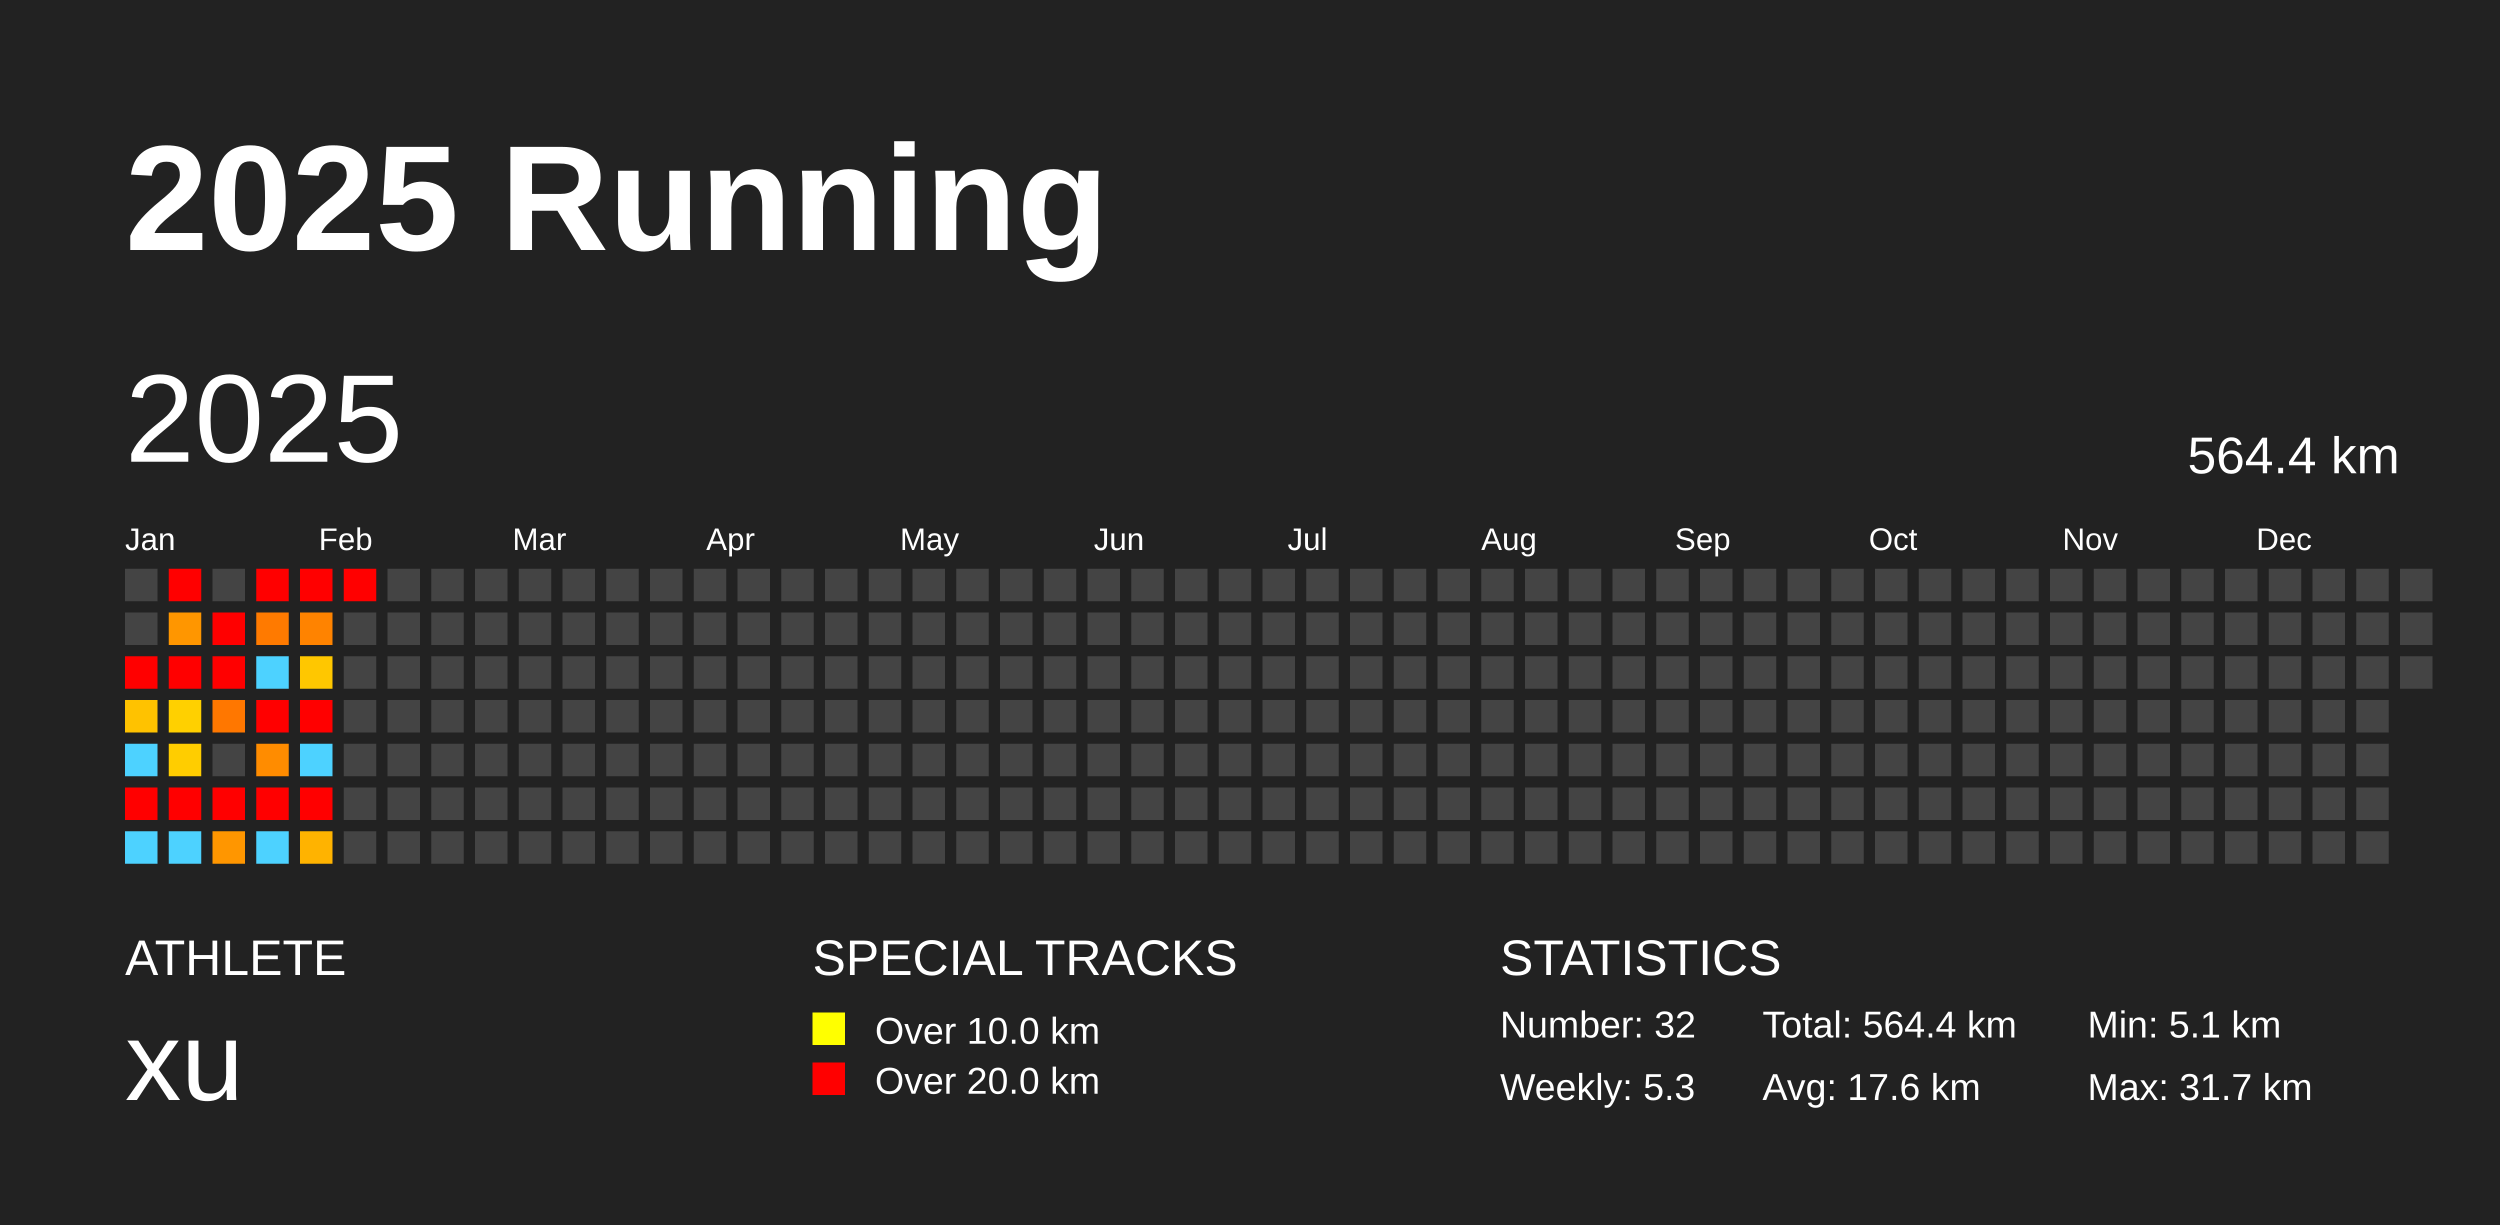
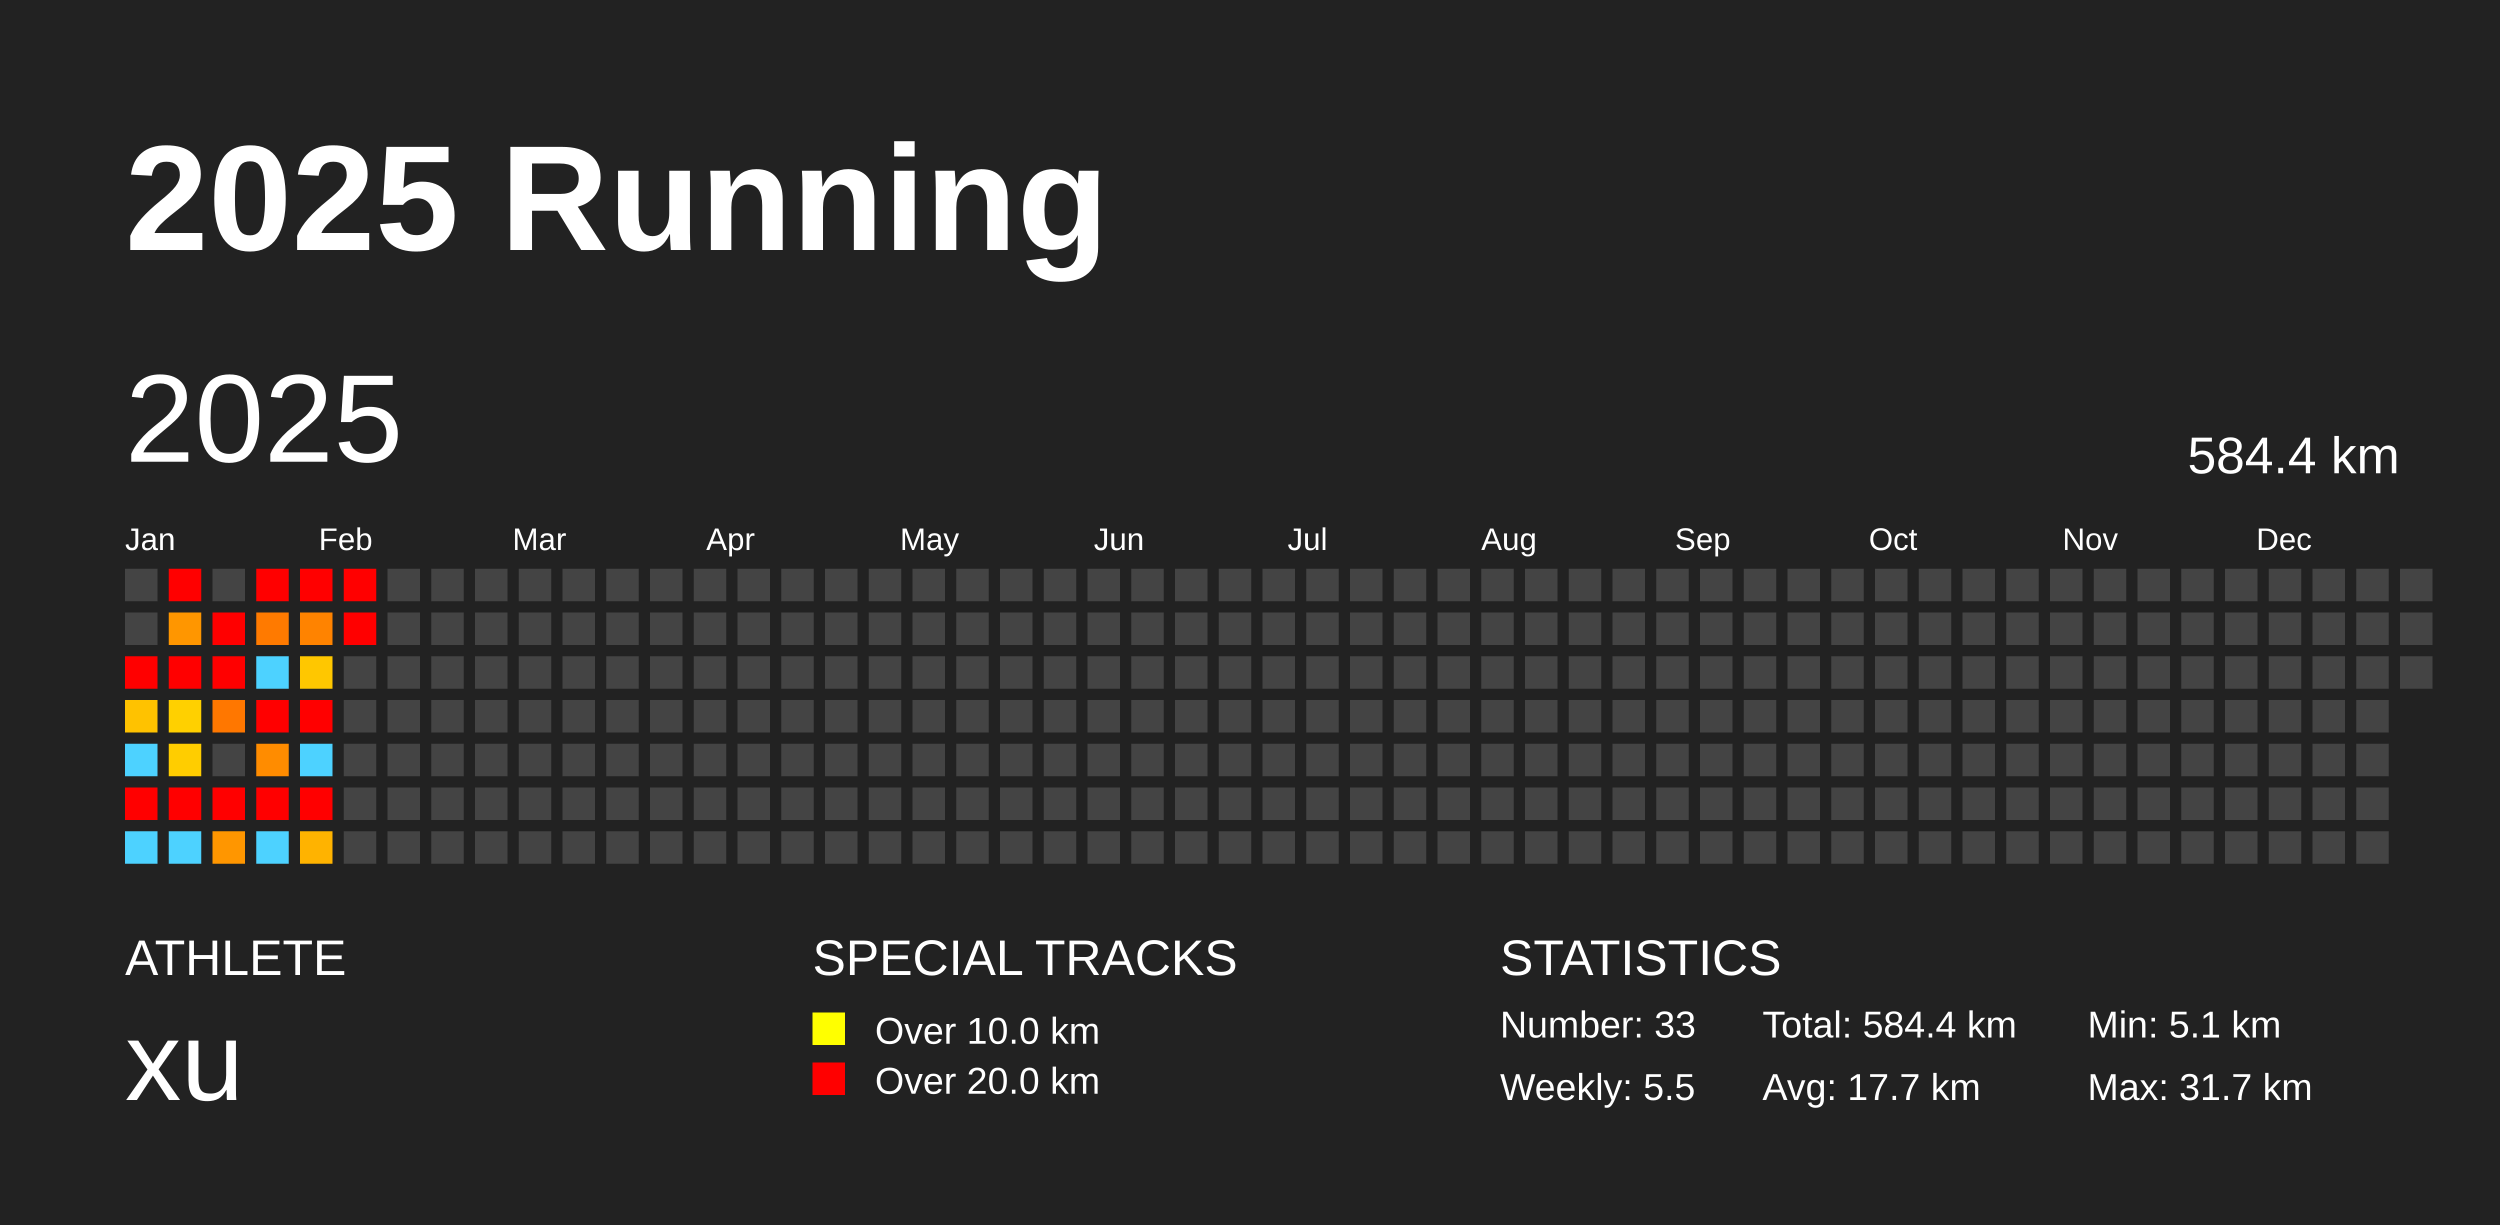
<svg xmlns="http://www.w3.org/2000/svg" baseProfile="full" height="98mm" version="1.1" viewBox="0,0,200,98" width="200mm">
  <defs />
  <rect fill="#222222" height="98" width="200" x="0" y="0" />
  <text fill="#FFFFFF" style="font-size:12px; font-family:Arial; font-weight:bold;" x="10" y="20">2025 Running</text>
  <text fill="#FFFFFF" style="font-size:4px; font-family:Arial" x="10" y="78">ATHLETE</text>
  <text fill="#FFFFFF" style="font-size:9px; font-family:Arial" x="10" y="88">xu</text>
  <text fill="#FFFFFF" style="font-size:4px; font-family:Arial" x="65" y="78">SPECIAL TRACKS</text>
  <rect fill="yellow" height="2.6" width="2.6" x="65" y="81" />
  <text fill="#FFFFFF" style="font-size:3px; font-family:Arial" x="70" y="83.5">Over 10.0 km</text>
  <rect fill="red" height="2.6" width="2.6" x="65" y="85" />
  <text fill="#FFFFFF" style="font-size:3px; font-family:Arial" x="70" y="87.5">Over 20.0 km</text>
  <text fill="#FFFFFF" style="font-size:4px; font-family:Arial" x="120" y="78">STATISTICS</text>
-   <text fill="#FFFFFF" style="font-size:3px; font-family:Arial" x="120" y="83">Number: 32</text>
-   <text fill="#FFFFFF" style="font-size:3px; font-family:Arial" x="120" y="88">Weekly: 5.3</text>
-   <text fill="#FFFFFF" style="font-size:3px; font-family:Arial" x="141" y="83">Total: 564.4 km</text>
-   <text fill="#FFFFFF" style="font-size:3px; font-family:Arial" x="141" y="88">Avg: 17.6 km</text>
+   <text fill="#FFFFFF" style="font-size:3px; font-family:Arial" x="120" y="83">Number: 33</text>
+   <text fill="#FFFFFF" style="font-size:3px; font-family:Arial" x="120" y="88">Weekly: 5.5</text>
+   <text fill="#FFFFFF" style="font-size:3px; font-family:Arial" x="141" y="83">Total: 584.4 km</text>
+   <text fill="#FFFFFF" style="font-size:3px; font-family:Arial" x="141" y="88">Avg: 17.7 km</text>
  <text fill="#FFFFFF" style="font-size:3px; font-family:Arial" x="167" y="83">Min: 5.1 km</text>
  <text fill="#FFFFFF" style="font-size:3px; font-family:Arial" x="167" y="88">Max: 31.7 km</text>
  <text dominant-baseline="hanging" fill="#FFFFFF" style="font-size:10.0px; font-family:Arial;" x="10" y="30">2025</text>
-   <text dominant-baseline="hanging" fill="#FFFFFF" style="font-size:4.125px; font-family:Arial;" x="175" y="35">564.4 km</text>
+   <text dominant-baseline="hanging" fill="#FFFFFF" style="font-size:4.125px; font-family:Arial;" x="175" y="35">584.4 km</text>
  <text fill="#FFFFFF" style="font-size:2.5px; font-family:Arial" x="10.0" y="44">Jan</text>
  <text fill="#FFFFFF" style="font-size:2.5px; font-family:Arial" x="25.5" y="44">Feb</text>
  <text fill="#FFFFFF" style="font-size:2.5px; font-family:Arial" x="41.0" y="44">Mar</text>
  <text fill="#FFFFFF" style="font-size:2.5px; font-family:Arial" x="56.5" y="44">Apr</text>
  <text fill="#FFFFFF" style="font-size:2.5px; font-family:Arial" x="72.0" y="44">May</text>
  <text fill="#FFFFFF" style="font-size:2.5px; font-family:Arial" x="87.5" y="44">Jun</text>
  <text fill="#FFFFFF" style="font-size:2.5px; font-family:Arial" x="103.0" y="44">Jul</text>
  <text fill="#FFFFFF" style="font-size:2.5px; font-family:Arial" x="118.5" y="44">Aug</text>
  <text fill="#FFFFFF" style="font-size:2.5px; font-family:Arial" x="134.0" y="44">Sep</text>
  <text fill="#FFFFFF" style="font-size:2.5px; font-family:Arial" x="149.5" y="44">Oct</text>
  <text fill="#FFFFFF" style="font-size:2.5px; font-family:Arial" x="165.0" y="44">Nov</text>
  <text fill="#FFFFFF" style="font-size:2.5px; font-family:Arial" x="180.5" y="44">Dec</text>
  <rect fill="#444444" height="2.6" width="2.6" x="10.0" y="45.5" />
  <rect fill="#444444" height="2.6" width="2.6" x="10.0" y="49.0" />
  <rect fill="red" height="2.6" width="2.6" x="10.0" y="52.5" />
  <rect fill="#ffc200" height="2.6" width="2.6" x="10.0" y="56.0" />
  <rect fill="#4dd2ff" height="2.6" width="2.6" x="10.0" y="59.5" />
  <rect fill="red" height="2.6" width="2.6" x="10.0" y="63.0" />
  <rect fill="#4dd2ff" height="2.6" width="2.6" x="10.0" y="66.5" />
  <rect fill="red" height="2.6" width="2.6" x="13.5" y="45.5" />
  <rect fill="#ff9600" height="2.6" width="2.6" x="13.5" y="49.0" />
  <rect fill="red" height="2.6" width="2.6" x="13.5" y="52.5" />
  <rect fill="#ffd000" height="2.6" width="2.6" x="13.5" y="56.0" />
  <rect fill="#ffcd00" height="2.6" width="2.6" x="13.5" y="59.5" />
  <rect fill="red" height="2.6" width="2.6" x="13.5" y="63.0" />
  <rect fill="#4dd2ff" height="2.6" width="2.6" x="13.5" y="66.5" />
  <rect fill="#444444" height="2.6" width="2.6" x="17.0" y="45.5" />
  <rect fill="red" height="2.6" width="2.6" x="17.0" y="49.0" />
  <rect fill="red" height="2.6" width="2.6" x="17.0" y="52.5" />
  <rect fill="#ff7700" height="2.6" width="2.6" x="17.0" y="56.0" />
  <rect fill="#444444" height="2.6" width="2.6" x="17.0" y="59.5" />
  <rect fill="red" height="2.6" width="2.6" x="17.0" y="63.0" />
  <rect fill="#ff9600" height="2.6" width="2.6" x="17.0" y="66.5" />
  <rect fill="red" height="2.6" width="2.6" x="20.5" y="45.5" />
  <rect fill="#ff7a00" height="2.6" width="2.6" x="20.5" y="49.0" />
  <rect fill="#4dd2ff" height="2.6" width="2.6" x="20.5" y="52.5" />
  <rect fill="red" height="2.6" width="2.6" x="20.5" y="56.0" />
  <rect fill="#ff8c00" height="2.6" width="2.6" x="20.5" y="59.5" />
  <rect fill="red" height="2.6" width="2.6" x="20.5" y="63.0" />
  <rect fill="#4dd2ff" height="2.6" width="2.6" x="20.5" y="66.5" />
  <rect fill="red" height="2.6" width="2.6" x="24.0" y="45.5" />
  <rect fill="#ff8300" height="2.6" width="2.6" x="24.0" y="49.0" />
  <rect fill="#ffc700" height="2.6" width="2.6" x="24.0" y="52.5" />
  <rect fill="red" height="2.6" width="2.6" x="24.0" y="56.0" />
  <rect fill="#4dd2ff" height="2.6" width="2.6" x="24.0" y="59.5" />
  <rect fill="red" height="2.6" width="2.6" x="24.0" y="63.0" />
  <rect fill="#ffb300" height="2.6" width="2.6" x="24.0" y="66.5" />
  <rect fill="red" height="2.6" width="2.6" x="27.5" y="45.5" />
-   <rect fill="#444444" height="2.6" width="2.6" x="27.5" y="49.0" />
+   <rect fill="red" height="2.6" width="2.6" x="27.5" y="49.0" />
  <rect fill="#444444" height="2.6" width="2.6" x="27.5" y="52.5" />
  <rect fill="#444444" height="2.6" width="2.6" x="27.5" y="56.0" />
  <rect fill="#444444" height="2.6" width="2.6" x="27.5" y="59.5" />
  <rect fill="#444444" height="2.6" width="2.6" x="27.5" y="63.0" />
  <rect fill="#444444" height="2.6" width="2.6" x="27.5" y="66.5" />
  <rect fill="#444444" height="2.6" width="2.6" x="31.0" y="45.5" />
  <rect fill="#444444" height="2.6" width="2.6" x="31.0" y="49.0" />
  <rect fill="#444444" height="2.6" width="2.6" x="31.0" y="52.5" />
  <rect fill="#444444" height="2.6" width="2.6" x="31.0" y="56.0" />
  <rect fill="#444444" height="2.6" width="2.6" x="31.0" y="59.5" />
  <rect fill="#444444" height="2.6" width="2.6" x="31.0" y="63.0" />
  <rect fill="#444444" height="2.6" width="2.6" x="31.0" y="66.5" />
  <rect fill="#444444" height="2.6" width="2.6" x="34.5" y="45.5" />
  <rect fill="#444444" height="2.6" width="2.6" x="34.5" y="49.0" />
  <rect fill="#444444" height="2.6" width="2.6" x="34.5" y="52.5" />
  <rect fill="#444444" height="2.6" width="2.6" x="34.5" y="56.0" />
  <rect fill="#444444" height="2.6" width="2.6" x="34.5" y="59.5" />
  <rect fill="#444444" height="2.6" width="2.6" x="34.5" y="63.0" />
  <rect fill="#444444" height="2.6" width="2.6" x="34.5" y="66.5" />
  <rect fill="#444444" height="2.6" width="2.6" x="38.0" y="45.5" />
  <rect fill="#444444" height="2.6" width="2.6" x="38.0" y="49.0" />
  <rect fill="#444444" height="2.6" width="2.6" x="38.0" y="52.5" />
  <rect fill="#444444" height="2.6" width="2.6" x="38.0" y="56.0" />
  <rect fill="#444444" height="2.6" width="2.6" x="38.0" y="59.5" />
  <rect fill="#444444" height="2.6" width="2.6" x="38.0" y="63.0" />
  <rect fill="#444444" height="2.6" width="2.6" x="38.0" y="66.5" />
  <rect fill="#444444" height="2.6" width="2.6" x="41.5" y="45.5" />
  <rect fill="#444444" height="2.6" width="2.6" x="41.5" y="49.0" />
  <rect fill="#444444" height="2.6" width="2.6" x="41.5" y="52.5" />
  <rect fill="#444444" height="2.6" width="2.6" x="41.5" y="56.0" />
  <rect fill="#444444" height="2.6" width="2.6" x="41.5" y="59.5" />
  <rect fill="#444444" height="2.6" width="2.6" x="41.5" y="63.0" />
  <rect fill="#444444" height="2.6" width="2.6" x="41.5" y="66.5" />
  <rect fill="#444444" height="2.6" width="2.6" x="45.0" y="45.5" />
  <rect fill="#444444" height="2.6" width="2.6" x="45.0" y="49.0" />
  <rect fill="#444444" height="2.6" width="2.6" x="45.0" y="52.5" />
  <rect fill="#444444" height="2.6" width="2.6" x="45.0" y="56.0" />
  <rect fill="#444444" height="2.6" width="2.6" x="45.0" y="59.5" />
  <rect fill="#444444" height="2.6" width="2.6" x="45.0" y="63.0" />
  <rect fill="#444444" height="2.6" width="2.6" x="45.0" y="66.5" />
  <rect fill="#444444" height="2.6" width="2.6" x="48.5" y="45.5" />
  <rect fill="#444444" height="2.6" width="2.6" x="48.5" y="49.0" />
  <rect fill="#444444" height="2.6" width="2.6" x="48.5" y="52.5" />
  <rect fill="#444444" height="2.6" width="2.6" x="48.5" y="56.0" />
  <rect fill="#444444" height="2.6" width="2.6" x="48.5" y="59.5" />
  <rect fill="#444444" height="2.6" width="2.6" x="48.5" y="63.0" />
  <rect fill="#444444" height="2.6" width="2.6" x="48.5" y="66.5" />
  <rect fill="#444444" height="2.6" width="2.6" x="52.0" y="45.5" />
  <rect fill="#444444" height="2.6" width="2.6" x="52.0" y="49.0" />
  <rect fill="#444444" height="2.6" width="2.6" x="52.0" y="52.5" />
  <rect fill="#444444" height="2.6" width="2.6" x="52.0" y="56.0" />
  <rect fill="#444444" height="2.6" width="2.6" x="52.0" y="59.5" />
  <rect fill="#444444" height="2.6" width="2.6" x="52.0" y="63.0" />
  <rect fill="#444444" height="2.6" width="2.6" x="52.0" y="66.5" />
  <rect fill="#444444" height="2.6" width="2.6" x="55.5" y="45.5" />
  <rect fill="#444444" height="2.6" width="2.6" x="55.5" y="49.0" />
  <rect fill="#444444" height="2.6" width="2.6" x="55.5" y="52.5" />
  <rect fill="#444444" height="2.6" width="2.6" x="55.5" y="56.0" />
  <rect fill="#444444" height="2.6" width="2.6" x="55.5" y="59.5" />
  <rect fill="#444444" height="2.6" width="2.6" x="55.5" y="63.0" />
  <rect fill="#444444" height="2.6" width="2.6" x="55.5" y="66.5" />
  <rect fill="#444444" height="2.6" width="2.6" x="59.0" y="45.5" />
  <rect fill="#444444" height="2.6" width="2.6" x="59.0" y="49.0" />
  <rect fill="#444444" height="2.6" width="2.6" x="59.0" y="52.5" />
  <rect fill="#444444" height="2.6" width="2.6" x="59.0" y="56.0" />
  <rect fill="#444444" height="2.6" width="2.6" x="59.0" y="59.5" />
  <rect fill="#444444" height="2.6" width="2.6" x="59.0" y="63.0" />
  <rect fill="#444444" height="2.6" width="2.6" x="59.0" y="66.5" />
  <rect fill="#444444" height="2.6" width="2.6" x="62.5" y="45.5" />
  <rect fill="#444444" height="2.6" width="2.6" x="62.5" y="49.0" />
  <rect fill="#444444" height="2.6" width="2.6" x="62.5" y="52.5" />
  <rect fill="#444444" height="2.6" width="2.6" x="62.5" y="56.0" />
  <rect fill="#444444" height="2.6" width="2.6" x="62.5" y="59.5" />
  <rect fill="#444444" height="2.6" width="2.6" x="62.5" y="63.0" />
  <rect fill="#444444" height="2.6" width="2.6" x="62.5" y="66.5" />
  <rect fill="#444444" height="2.6" width="2.6" x="66.0" y="45.5" />
  <rect fill="#444444" height="2.6" width="2.6" x="66.0" y="49.0" />
  <rect fill="#444444" height="2.6" width="2.6" x="66.0" y="52.5" />
  <rect fill="#444444" height="2.6" width="2.6" x="66.0" y="56.0" />
  <rect fill="#444444" height="2.6" width="2.6" x="66.0" y="59.5" />
  <rect fill="#444444" height="2.6" width="2.6" x="66.0" y="63.0" />
  <rect fill="#444444" height="2.6" width="2.6" x="66.0" y="66.5" />
  <rect fill="#444444" height="2.6" width="2.6" x="69.5" y="45.5" />
  <rect fill="#444444" height="2.6" width="2.6" x="69.5" y="49.0" />
  <rect fill="#444444" height="2.6" width="2.6" x="69.5" y="52.5" />
  <rect fill="#444444" height="2.6" width="2.6" x="69.5" y="56.0" />
  <rect fill="#444444" height="2.6" width="2.6" x="69.5" y="59.5" />
  <rect fill="#444444" height="2.6" width="2.6" x="69.5" y="63.0" />
  <rect fill="#444444" height="2.6" width="2.6" x="69.5" y="66.5" />
  <rect fill="#444444" height="2.6" width="2.6" x="73.0" y="45.5" />
  <rect fill="#444444" height="2.6" width="2.6" x="73.0" y="49.0" />
  <rect fill="#444444" height="2.6" width="2.6" x="73.0" y="52.5" />
  <rect fill="#444444" height="2.6" width="2.6" x="73.0" y="56.0" />
  <rect fill="#444444" height="2.6" width="2.6" x="73.0" y="59.5" />
  <rect fill="#444444" height="2.6" width="2.6" x="73.0" y="63.0" />
  <rect fill="#444444" height="2.6" width="2.6" x="73.0" y="66.5" />
  <rect fill="#444444" height="2.6" width="2.6" x="76.5" y="45.5" />
  <rect fill="#444444" height="2.6" width="2.6" x="76.5" y="49.0" />
  <rect fill="#444444" height="2.6" width="2.6" x="76.5" y="52.5" />
  <rect fill="#444444" height="2.6" width="2.6" x="76.5" y="56.0" />
  <rect fill="#444444" height="2.6" width="2.6" x="76.5" y="59.5" />
  <rect fill="#444444" height="2.6" width="2.6" x="76.5" y="63.0" />
  <rect fill="#444444" height="2.6" width="2.6" x="76.5" y="66.5" />
  <rect fill="#444444" height="2.6" width="2.6" x="80.0" y="45.5" />
  <rect fill="#444444" height="2.6" width="2.6" x="80.0" y="49.0" />
  <rect fill="#444444" height="2.6" width="2.6" x="80.0" y="52.5" />
  <rect fill="#444444" height="2.6" width="2.6" x="80.0" y="56.0" />
  <rect fill="#444444" height="2.6" width="2.6" x="80.0" y="59.5" />
  <rect fill="#444444" height="2.6" width="2.6" x="80.0" y="63.0" />
  <rect fill="#444444" height="2.6" width="2.6" x="80.0" y="66.5" />
  <rect fill="#444444" height="2.6" width="2.6" x="83.5" y="45.5" />
  <rect fill="#444444" height="2.6" width="2.6" x="83.5" y="49.0" />
  <rect fill="#444444" height="2.6" width="2.6" x="83.5" y="52.5" />
  <rect fill="#444444" height="2.6" width="2.6" x="83.5" y="56.0" />
  <rect fill="#444444" height="2.6" width="2.6" x="83.5" y="59.5" />
  <rect fill="#444444" height="2.6" width="2.6" x="83.5" y="63.0" />
  <rect fill="#444444" height="2.6" width="2.6" x="83.5" y="66.5" />
  <rect fill="#444444" height="2.6" width="2.6" x="87.0" y="45.5" />
  <rect fill="#444444" height="2.6" width="2.6" x="87.0" y="49.0" />
  <rect fill="#444444" height="2.6" width="2.6" x="87.0" y="52.5" />
  <rect fill="#444444" height="2.6" width="2.6" x="87.0" y="56.0" />
  <rect fill="#444444" height="2.6" width="2.6" x="87.0" y="59.5" />
  <rect fill="#444444" height="2.6" width="2.6" x="87.0" y="63.0" />
  <rect fill="#444444" height="2.6" width="2.6" x="87.0" y="66.5" />
  <rect fill="#444444" height="2.6" width="2.6" x="90.5" y="45.5" />
  <rect fill="#444444" height="2.6" width="2.6" x="90.5" y="49.0" />
  <rect fill="#444444" height="2.6" width="2.6" x="90.5" y="52.5" />
  <rect fill="#444444" height="2.6" width="2.6" x="90.5" y="56.0" />
  <rect fill="#444444" height="2.6" width="2.6" x="90.5" y="59.5" />
  <rect fill="#444444" height="2.6" width="2.6" x="90.5" y="63.0" />
  <rect fill="#444444" height="2.6" width="2.6" x="90.5" y="66.5" />
  <rect fill="#444444" height="2.6" width="2.6" x="94.0" y="45.5" />
  <rect fill="#444444" height="2.6" width="2.6" x="94.0" y="49.0" />
  <rect fill="#444444" height="2.6" width="2.6" x="94.0" y="52.5" />
  <rect fill="#444444" height="2.6" width="2.6" x="94.0" y="56.0" />
  <rect fill="#444444" height="2.6" width="2.6" x="94.0" y="59.5" />
  <rect fill="#444444" height="2.6" width="2.6" x="94.0" y="63.0" />
  <rect fill="#444444" height="2.6" width="2.6" x="94.0" y="66.5" />
  <rect fill="#444444" height="2.6" width="2.6" x="97.5" y="45.5" />
  <rect fill="#444444" height="2.6" width="2.6" x="97.5" y="49.0" />
  <rect fill="#444444" height="2.6" width="2.6" x="97.5" y="52.5" />
  <rect fill="#444444" height="2.6" width="2.6" x="97.5" y="56.0" />
  <rect fill="#444444" height="2.6" width="2.6" x="97.5" y="59.5" />
  <rect fill="#444444" height="2.6" width="2.6" x="97.5" y="63.0" />
  <rect fill="#444444" height="2.6" width="2.6" x="97.5" y="66.5" />
  <rect fill="#444444" height="2.6" width="2.6" x="101.0" y="45.5" />
  <rect fill="#444444" height="2.6" width="2.6" x="101.0" y="49.0" />
  <rect fill="#444444" height="2.6" width="2.6" x="101.0" y="52.5" />
  <rect fill="#444444" height="2.6" width="2.6" x="101.0" y="56.0" />
  <rect fill="#444444" height="2.6" width="2.6" x="101.0" y="59.5" />
  <rect fill="#444444" height="2.6" width="2.6" x="101.0" y="63.0" />
  <rect fill="#444444" height="2.6" width="2.6" x="101.0" y="66.5" />
  <rect fill="#444444" height="2.6" width="2.6" x="104.5" y="45.5" />
  <rect fill="#444444" height="2.6" width="2.6" x="104.5" y="49.0" />
  <rect fill="#444444" height="2.6" width="2.6" x="104.5" y="52.5" />
  <rect fill="#444444" height="2.6" width="2.6" x="104.5" y="56.0" />
  <rect fill="#444444" height="2.6" width="2.6" x="104.5" y="59.5" />
  <rect fill="#444444" height="2.6" width="2.6" x="104.5" y="63.0" />
  <rect fill="#444444" height="2.6" width="2.6" x="104.5" y="66.5" />
  <rect fill="#444444" height="2.6" width="2.6" x="108.0" y="45.5" />
  <rect fill="#444444" height="2.6" width="2.6" x="108.0" y="49.0" />
  <rect fill="#444444" height="2.6" width="2.6" x="108.0" y="52.5" />
  <rect fill="#444444" height="2.6" width="2.6" x="108.0" y="56.0" />
  <rect fill="#444444" height="2.6" width="2.6" x="108.0" y="59.5" />
  <rect fill="#444444" height="2.6" width="2.6" x="108.0" y="63.0" />
  <rect fill="#444444" height="2.6" width="2.6" x="108.0" y="66.5" />
  <rect fill="#444444" height="2.6" width="2.6" x="111.5" y="45.5" />
  <rect fill="#444444" height="2.6" width="2.6" x="111.5" y="49.0" />
  <rect fill="#444444" height="2.6" width="2.6" x="111.5" y="52.5" />
  <rect fill="#444444" height="2.6" width="2.6" x="111.5" y="56.0" />
  <rect fill="#444444" height="2.6" width="2.6" x="111.5" y="59.5" />
  <rect fill="#444444" height="2.6" width="2.6" x="111.5" y="63.0" />
  <rect fill="#444444" height="2.6" width="2.6" x="111.5" y="66.5" />
  <rect fill="#444444" height="2.6" width="2.6" x="115.0" y="45.5" />
  <rect fill="#444444" height="2.6" width="2.6" x="115.0" y="49.0" />
  <rect fill="#444444" height="2.6" width="2.6" x="115.0" y="52.5" />
  <rect fill="#444444" height="2.6" width="2.6" x="115.0" y="56.0" />
  <rect fill="#444444" height="2.6" width="2.6" x="115.0" y="59.5" />
  <rect fill="#444444" height="2.6" width="2.6" x="115.0" y="63.0" />
  <rect fill="#444444" height="2.6" width="2.6" x="115.0" y="66.5" />
  <rect fill="#444444" height="2.6" width="2.6" x="118.5" y="45.5" />
  <rect fill="#444444" height="2.6" width="2.6" x="118.5" y="49.0" />
  <rect fill="#444444" height="2.6" width="2.6" x="118.5" y="52.5" />
  <rect fill="#444444" height="2.6" width="2.6" x="118.5" y="56.0" />
  <rect fill="#444444" height="2.6" width="2.6" x="118.5" y="59.5" />
  <rect fill="#444444" height="2.6" width="2.6" x="118.5" y="63.0" />
  <rect fill="#444444" height="2.6" width="2.6" x="118.5" y="66.5" />
  <rect fill="#444444" height="2.6" width="2.6" x="122.0" y="45.5" />
  <rect fill="#444444" height="2.6" width="2.6" x="122.0" y="49.0" />
  <rect fill="#444444" height="2.6" width="2.6" x="122.0" y="52.5" />
  <rect fill="#444444" height="2.6" width="2.6" x="122.0" y="56.0" />
  <rect fill="#444444" height="2.6" width="2.6" x="122.0" y="59.5" />
  <rect fill="#444444" height="2.6" width="2.6" x="122.0" y="63.0" />
  <rect fill="#444444" height="2.6" width="2.6" x="122.0" y="66.5" />
  <rect fill="#444444" height="2.6" width="2.6" x="125.5" y="45.5" />
  <rect fill="#444444" height="2.6" width="2.6" x="125.5" y="49.0" />
  <rect fill="#444444" height="2.6" width="2.6" x="125.5" y="52.5" />
  <rect fill="#444444" height="2.6" width="2.6" x="125.5" y="56.0" />
  <rect fill="#444444" height="2.6" width="2.6" x="125.5" y="59.5" />
  <rect fill="#444444" height="2.6" width="2.6" x="125.5" y="63.0" />
  <rect fill="#444444" height="2.6" width="2.6" x="125.5" y="66.5" />
  <rect fill="#444444" height="2.6" width="2.6" x="129.0" y="45.5" />
  <rect fill="#444444" height="2.6" width="2.6" x="129.0" y="49.0" />
  <rect fill="#444444" height="2.6" width="2.6" x="129.0" y="52.5" />
  <rect fill="#444444" height="2.6" width="2.6" x="129.0" y="56.0" />
  <rect fill="#444444" height="2.6" width="2.6" x="129.0" y="59.5" />
  <rect fill="#444444" height="2.6" width="2.6" x="129.0" y="63.0" />
  <rect fill="#444444" height="2.6" width="2.6" x="129.0" y="66.5" />
  <rect fill="#444444" height="2.6" width="2.6" x="132.5" y="45.5" />
  <rect fill="#444444" height="2.6" width="2.6" x="132.5" y="49.0" />
  <rect fill="#444444" height="2.6" width="2.6" x="132.5" y="52.5" />
  <rect fill="#444444" height="2.6" width="2.6" x="132.5" y="56.0" />
  <rect fill="#444444" height="2.6" width="2.6" x="132.5" y="59.5" />
  <rect fill="#444444" height="2.6" width="2.6" x="132.5" y="63.0" />
  <rect fill="#444444" height="2.6" width="2.6" x="132.5" y="66.5" />
  <rect fill="#444444" height="2.6" width="2.6" x="136.0" y="45.5" />
  <rect fill="#444444" height="2.6" width="2.6" x="136.0" y="49.0" />
  <rect fill="#444444" height="2.6" width="2.6" x="136.0" y="52.5" />
  <rect fill="#444444" height="2.6" width="2.6" x="136.0" y="56.0" />
  <rect fill="#444444" height="2.6" width="2.6" x="136.0" y="59.5" />
  <rect fill="#444444" height="2.6" width="2.6" x="136.0" y="63.0" />
  <rect fill="#444444" height="2.6" width="2.6" x="136.0" y="66.5" />
  <rect fill="#444444" height="2.6" width="2.6" x="139.5" y="45.5" />
  <rect fill="#444444" height="2.6" width="2.6" x="139.5" y="49.0" />
  <rect fill="#444444" height="2.6" width="2.6" x="139.5" y="52.5" />
  <rect fill="#444444" height="2.6" width="2.6" x="139.5" y="56.0" />
  <rect fill="#444444" height="2.6" width="2.6" x="139.5" y="59.5" />
  <rect fill="#444444" height="2.6" width="2.6" x="139.5" y="63.0" />
  <rect fill="#444444" height="2.6" width="2.6" x="139.5" y="66.5" />
  <rect fill="#444444" height="2.6" width="2.6" x="143.0" y="45.5" />
  <rect fill="#444444" height="2.6" width="2.6" x="143.0" y="49.0" />
  <rect fill="#444444" height="2.6" width="2.6" x="143.0" y="52.5" />
  <rect fill="#444444" height="2.6" width="2.6" x="143.0" y="56.0" />
  <rect fill="#444444" height="2.6" width="2.6" x="143.0" y="59.5" />
  <rect fill="#444444" height="2.6" width="2.6" x="143.0" y="63.0" />
  <rect fill="#444444" height="2.6" width="2.6" x="143.0" y="66.5" />
  <rect fill="#444444" height="2.6" width="2.6" x="146.5" y="45.5" />
  <rect fill="#444444" height="2.6" width="2.6" x="146.5" y="49.0" />
  <rect fill="#444444" height="2.6" width="2.6" x="146.5" y="52.5" />
  <rect fill="#444444" height="2.6" width="2.6" x="146.5" y="56.0" />
  <rect fill="#444444" height="2.6" width="2.6" x="146.5" y="59.5" />
  <rect fill="#444444" height="2.6" width="2.6" x="146.5" y="63.0" />
  <rect fill="#444444" height="2.6" width="2.6" x="146.5" y="66.5" />
  <rect fill="#444444" height="2.6" width="2.6" x="150.0" y="45.5" />
  <rect fill="#444444" height="2.6" width="2.6" x="150.0" y="49.0" />
  <rect fill="#444444" height="2.6" width="2.6" x="150.0" y="52.5" />
  <rect fill="#444444" height="2.6" width="2.6" x="150.0" y="56.0" />
  <rect fill="#444444" height="2.6" width="2.6" x="150.0" y="59.5" />
  <rect fill="#444444" height="2.6" width="2.6" x="150.0" y="63.0" />
  <rect fill="#444444" height="2.6" width="2.6" x="150.0" y="66.5" />
  <rect fill="#444444" height="2.6" width="2.6" x="153.5" y="45.5" />
  <rect fill="#444444" height="2.6" width="2.6" x="153.5" y="49.0" />
  <rect fill="#444444" height="2.6" width="2.6" x="153.5" y="52.5" />
  <rect fill="#444444" height="2.6" width="2.6" x="153.5" y="56.0" />
  <rect fill="#444444" height="2.6" width="2.6" x="153.5" y="59.5" />
  <rect fill="#444444" height="2.6" width="2.6" x="153.5" y="63.0" />
  <rect fill="#444444" height="2.6" width="2.6" x="153.5" y="66.5" />
  <rect fill="#444444" height="2.6" width="2.6" x="157.0" y="45.5" />
  <rect fill="#444444" height="2.6" width="2.6" x="157.0" y="49.0" />
  <rect fill="#444444" height="2.6" width="2.6" x="157.0" y="52.5" />
  <rect fill="#444444" height="2.6" width="2.6" x="157.0" y="56.0" />
  <rect fill="#444444" height="2.6" width="2.6" x="157.0" y="59.5" />
  <rect fill="#444444" height="2.6" width="2.6" x="157.0" y="63.0" />
  <rect fill="#444444" height="2.6" width="2.6" x="157.0" y="66.5" />
  <rect fill="#444444" height="2.6" width="2.6" x="160.5" y="45.5" />
  <rect fill="#444444" height="2.6" width="2.6" x="160.5" y="49.0" />
  <rect fill="#444444" height="2.6" width="2.6" x="160.5" y="52.5" />
  <rect fill="#444444" height="2.6" width="2.6" x="160.5" y="56.0" />
  <rect fill="#444444" height="2.6" width="2.6" x="160.5" y="59.5" />
  <rect fill="#444444" height="2.6" width="2.6" x="160.5" y="63.0" />
  <rect fill="#444444" height="2.6" width="2.6" x="160.5" y="66.5" />
  <rect fill="#444444" height="2.6" width="2.6" x="164.0" y="45.5" />
  <rect fill="#444444" height="2.6" width="2.6" x="164.0" y="49.0" />
  <rect fill="#444444" height="2.6" width="2.6" x="164.0" y="52.5" />
  <rect fill="#444444" height="2.6" width="2.6" x="164.0" y="56.0" />
  <rect fill="#444444" height="2.6" width="2.6" x="164.0" y="59.5" />
  <rect fill="#444444" height="2.6" width="2.6" x="164.0" y="63.0" />
  <rect fill="#444444" height="2.6" width="2.6" x="164.0" y="66.5" />
  <rect fill="#444444" height="2.6" width="2.6" x="167.5" y="45.5" />
  <rect fill="#444444" height="2.6" width="2.6" x="167.5" y="49.0" />
  <rect fill="#444444" height="2.6" width="2.6" x="167.5" y="52.5" />
  <rect fill="#444444" height="2.6" width="2.6" x="167.5" y="56.0" />
  <rect fill="#444444" height="2.6" width="2.6" x="167.5" y="59.5" />
  <rect fill="#444444" height="2.6" width="2.6" x="167.5" y="63.0" />
  <rect fill="#444444" height="2.6" width="2.6" x="167.5" y="66.5" />
  <rect fill="#444444" height="2.6" width="2.6" x="171.0" y="45.5" />
  <rect fill="#444444" height="2.6" width="2.6" x="171.0" y="49.0" />
  <rect fill="#444444" height="2.6" width="2.6" x="171.0" y="52.5" />
  <rect fill="#444444" height="2.6" width="2.6" x="171.0" y="56.0" />
  <rect fill="#444444" height="2.6" width="2.6" x="171.0" y="59.5" />
  <rect fill="#444444" height="2.6" width="2.6" x="171.0" y="63.0" />
  <rect fill="#444444" height="2.6" width="2.6" x="171.0" y="66.5" />
  <rect fill="#444444" height="2.6" width="2.6" x="174.5" y="45.5" />
  <rect fill="#444444" height="2.6" width="2.6" x="174.5" y="49.0" />
  <rect fill="#444444" height="2.6" width="2.6" x="174.5" y="52.5" />
  <rect fill="#444444" height="2.6" width="2.6" x="174.5" y="56.0" />
  <rect fill="#444444" height="2.6" width="2.6" x="174.5" y="59.5" />
  <rect fill="#444444" height="2.6" width="2.6" x="174.5" y="63.0" />
  <rect fill="#444444" height="2.6" width="2.6" x="174.5" y="66.5" />
  <rect fill="#444444" height="2.6" width="2.6" x="178.0" y="45.5" />
  <rect fill="#444444" height="2.6" width="2.6" x="178.0" y="49.0" />
  <rect fill="#444444" height="2.6" width="2.6" x="178.0" y="52.5" />
  <rect fill="#444444" height="2.6" width="2.6" x="178.0" y="56.0" />
  <rect fill="#444444" height="2.6" width="2.6" x="178.0" y="59.5" />
  <rect fill="#444444" height="2.6" width="2.6" x="178.0" y="63.0" />
  <rect fill="#444444" height="2.6" width="2.6" x="178.0" y="66.5" />
  <rect fill="#444444" height="2.6" width="2.6" x="181.5" y="45.5" />
  <rect fill="#444444" height="2.6" width="2.6" x="181.5" y="49.0" />
  <rect fill="#444444" height="2.6" width="2.6" x="181.5" y="52.5" />
  <rect fill="#444444" height="2.6" width="2.6" x="181.5" y="56.0" />
  <rect fill="#444444" height="2.6" width="2.6" x="181.5" y="59.5" />
  <rect fill="#444444" height="2.6" width="2.6" x="181.5" y="63.0" />
  <rect fill="#444444" height="2.6" width="2.6" x="181.5" y="66.5" />
  <rect fill="#444444" height="2.6" width="2.6" x="185.0" y="45.5" />
  <rect fill="#444444" height="2.6" width="2.6" x="185.0" y="49.0" />
  <rect fill="#444444" height="2.6" width="2.6" x="185.0" y="52.5" />
  <rect fill="#444444" height="2.6" width="2.6" x="185.0" y="56.0" />
  <rect fill="#444444" height="2.6" width="2.6" x="185.0" y="59.5" />
  <rect fill="#444444" height="2.6" width="2.6" x="185.0" y="63.0" />
  <rect fill="#444444" height="2.6" width="2.6" x="185.0" y="66.5" />
  <rect fill="#444444" height="2.6" width="2.6" x="188.5" y="45.5" />
  <rect fill="#444444" height="2.6" width="2.6" x="188.5" y="49.0" />
  <rect fill="#444444" height="2.6" width="2.6" x="188.5" y="52.5" />
  <rect fill="#444444" height="2.6" width="2.6" x="188.5" y="56.0" />
  <rect fill="#444444" height="2.6" width="2.6" x="188.5" y="59.5" />
  <rect fill="#444444" height="2.6" width="2.6" x="188.5" y="63.0" />
  <rect fill="#444444" height="2.6" width="2.6" x="188.5" y="66.5" />
  <rect fill="#444444" height="2.6" width="2.6" x="192.0" y="45.5" />
  <rect fill="#444444" height="2.6" width="2.6" x="192.0" y="49.0" />
  <rect fill="#444444" height="2.6" width="2.6" x="192.0" y="52.5" />
</svg>
